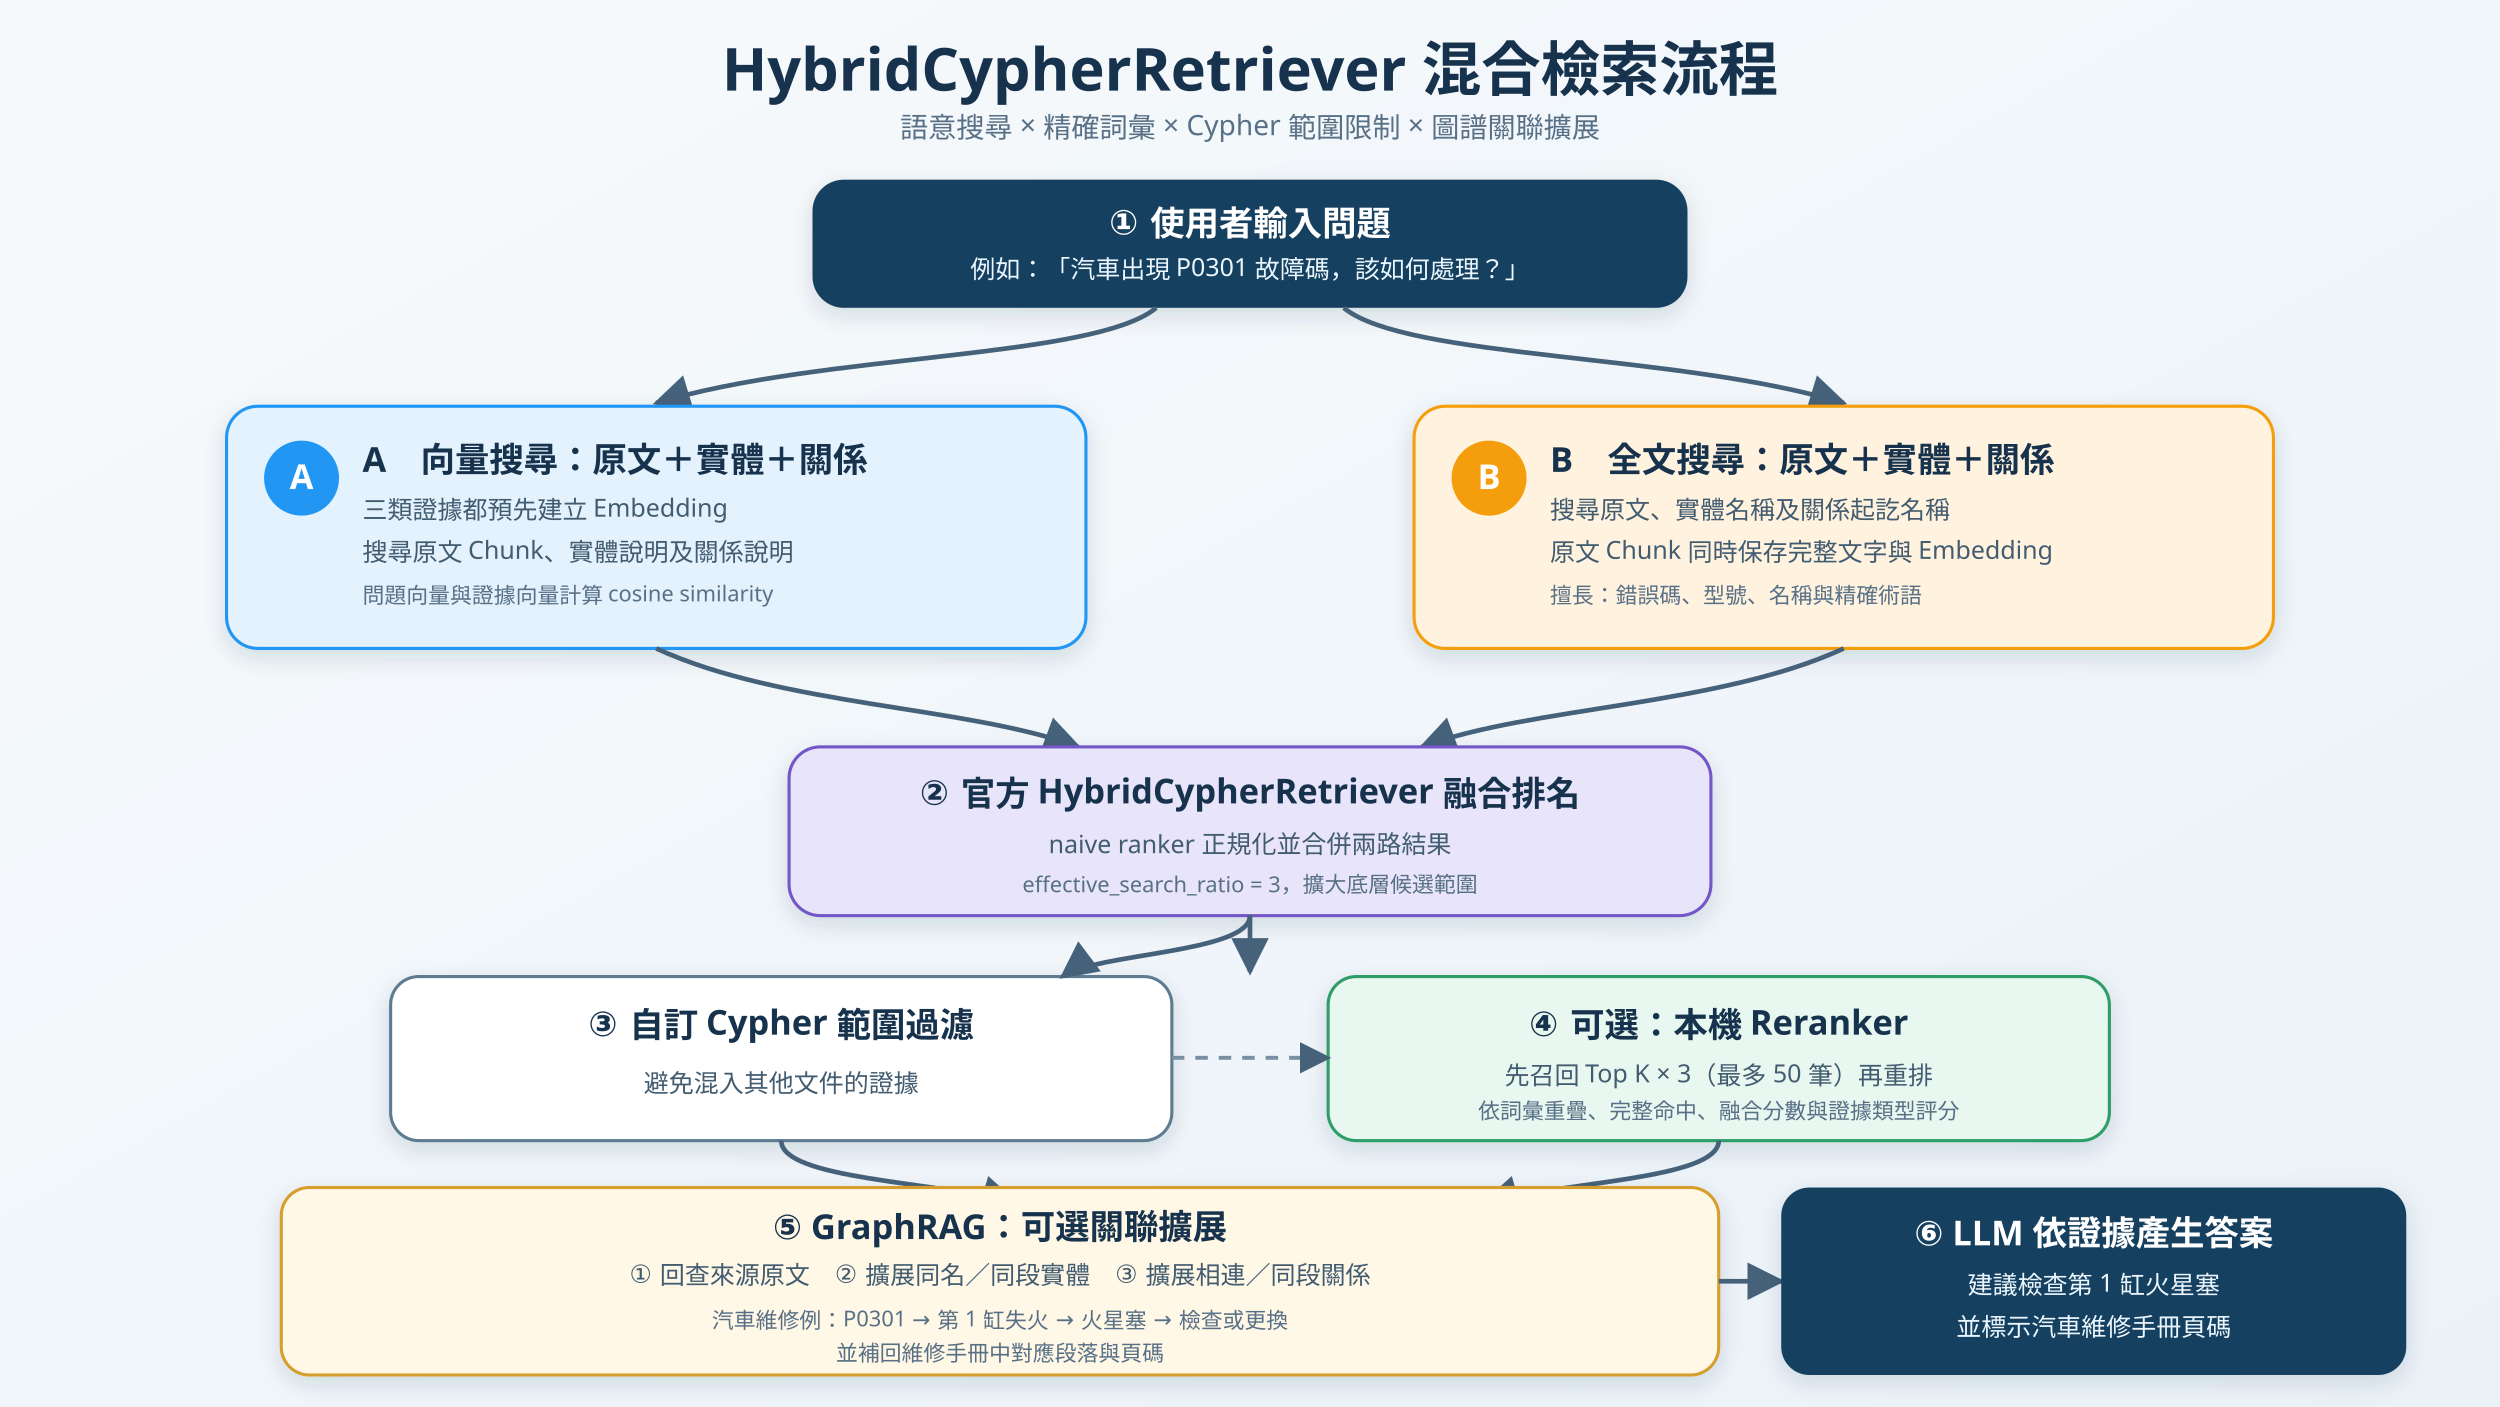
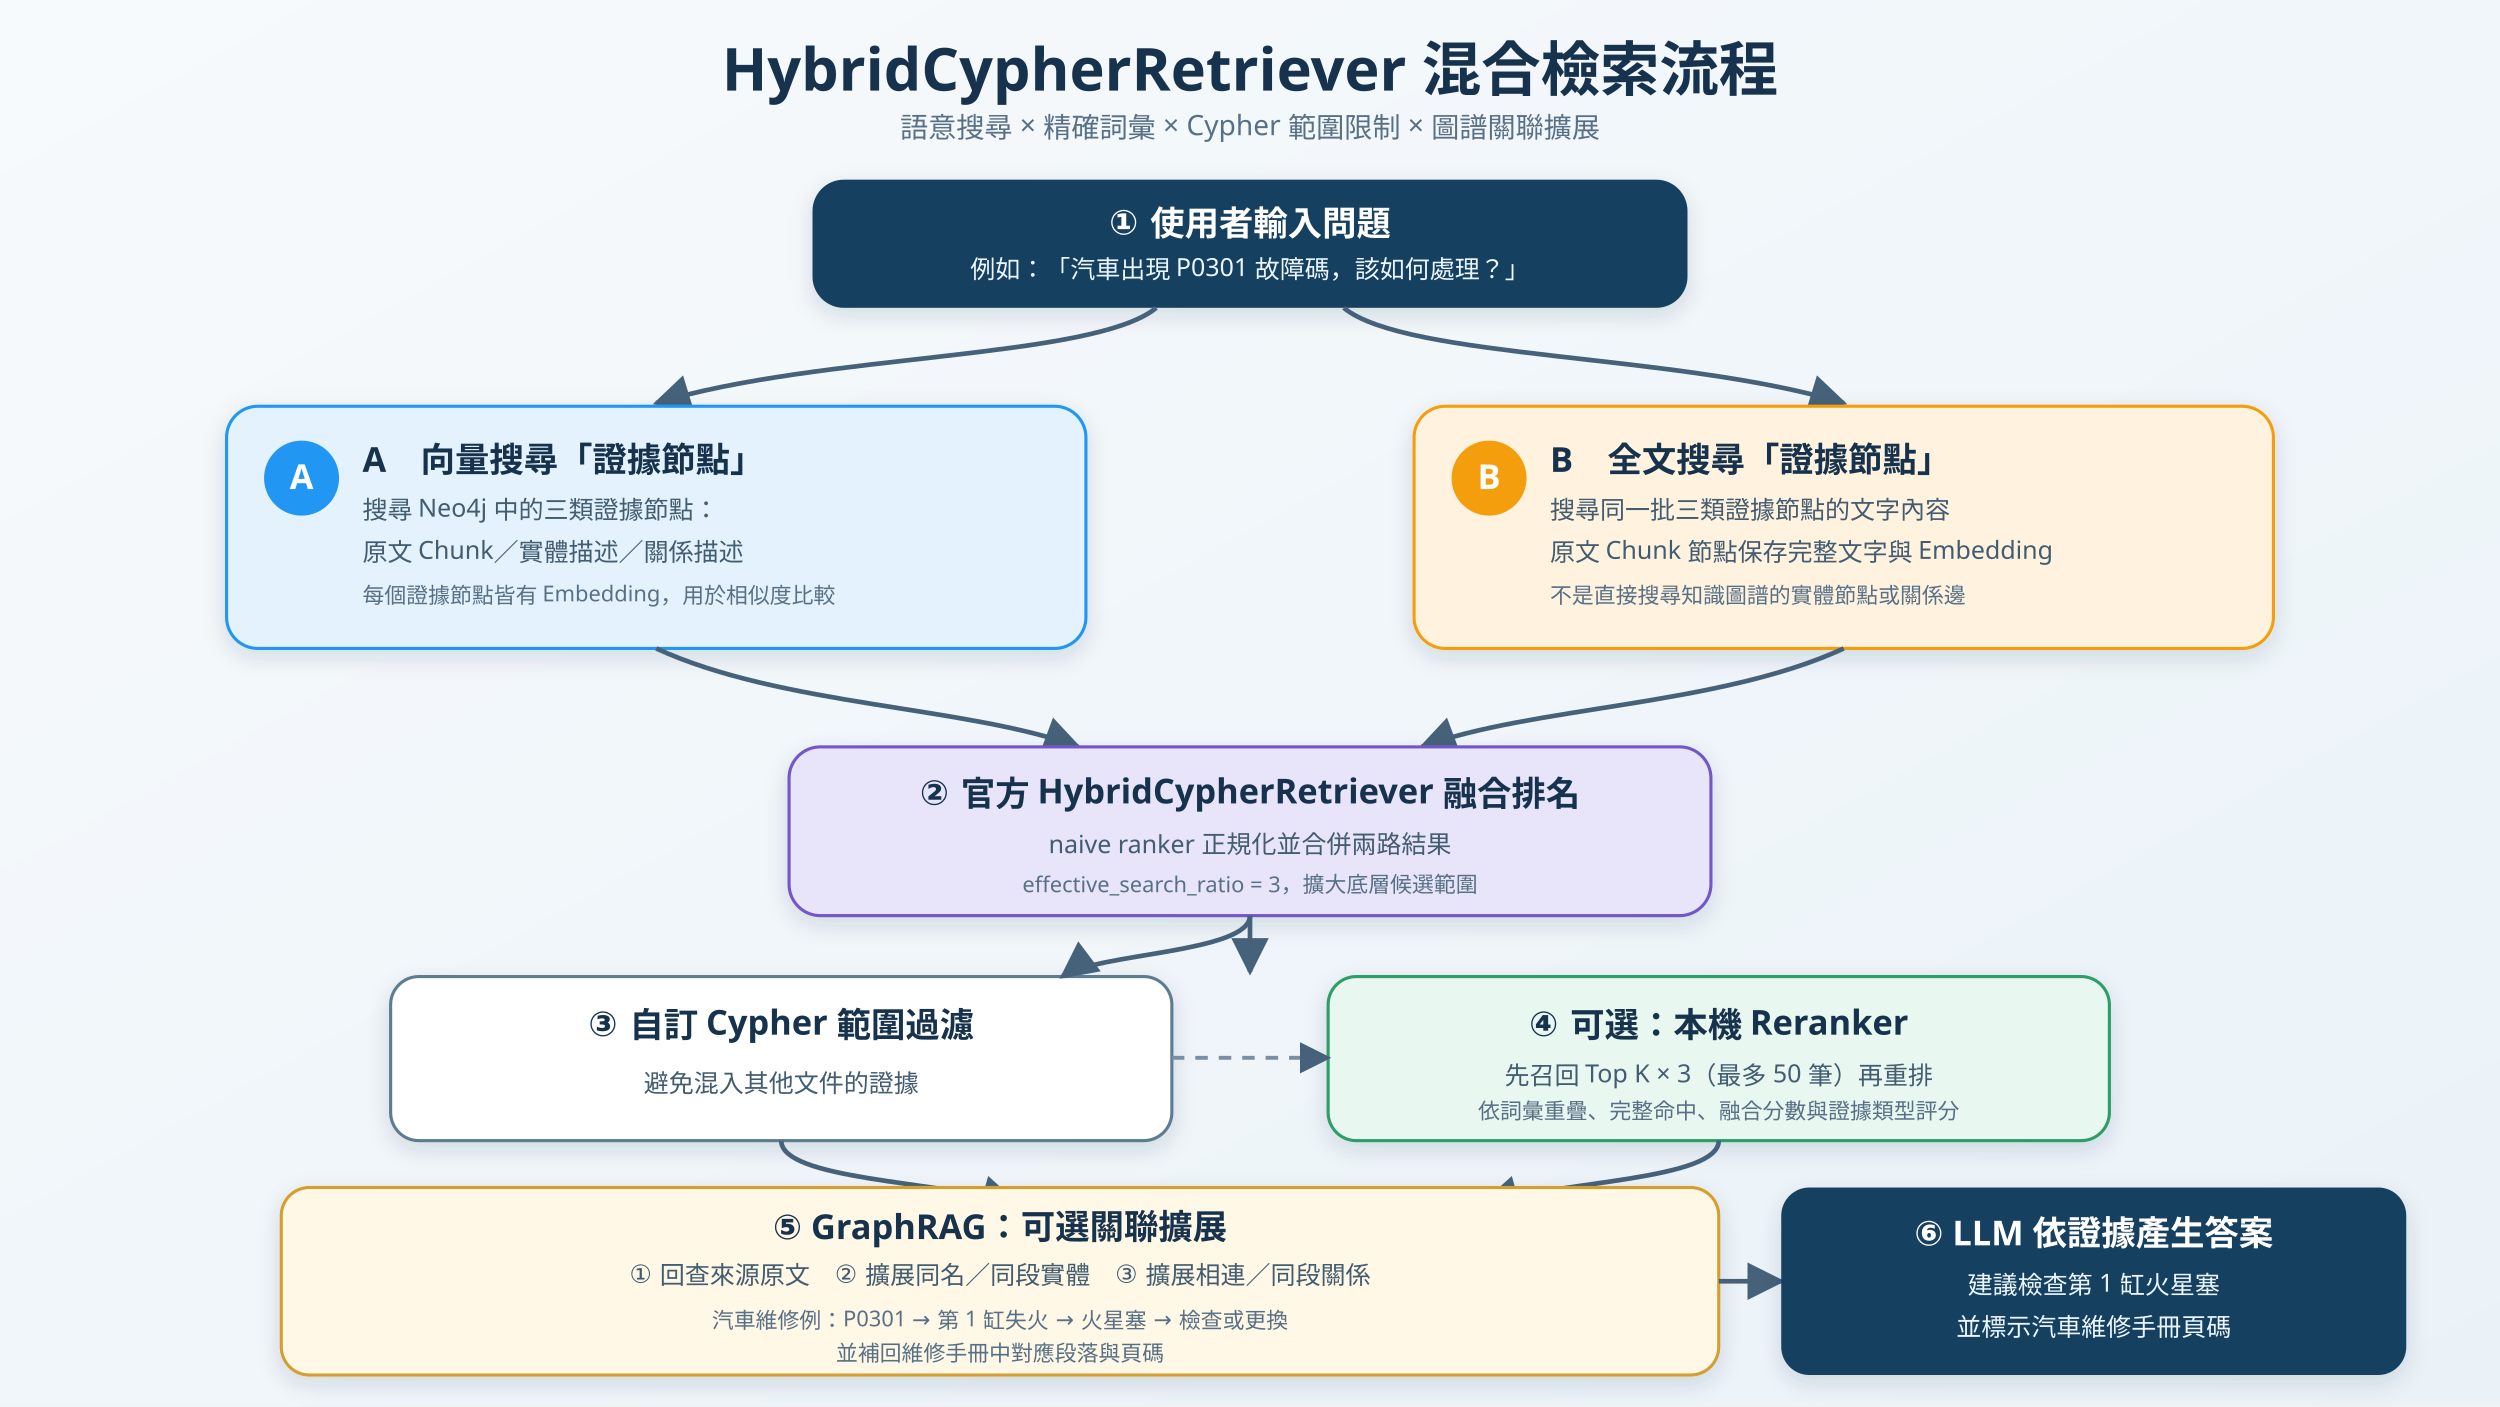
<svg xmlns="http://www.w3.org/2000/svg" width="1600" height="900" viewBox="0 0 1600 900" role="img" aria-labelledby="title desc">
  <defs>
    <linearGradient id="background" x1="0" y1="0" x2="1" y2="1">
      <stop offset="0" stop-color="#F7FAFC" />
      <stop offset="1" stop-color="#EAF2F8" />
    </linearGradient>
    <filter id="shadow" x="-20%" y="-20%" width="140%" height="140%">
      <feDropShadow dx="0" dy="5" stdDeviation="7" flood-color="#18324A" flood-opacity="0.14" />
    </filter>
    <marker id="arrow" viewBox="0 0 10 10" refX="9" refY="5" markerWidth="8" markerHeight="8" orient="auto-start-reverse">
      <path d="M 0 0 L 10 5 L 0 10 z" fill="#46627A" />
    </marker>
    <style>
      .font { font-family: "Noto Sans TC", "Microsoft JhengHei", sans-serif; }
      .title { font-size: 38px; font-weight: 700; fill: #17324D; }
      .subtitle { font-size: 18px; fill: #587086; }
      .box-title { font-size: 22px; font-weight: 700; fill: #17324D; }
      .body { font-size: 16px; fill: #425B70; }
      .small { font-size: 14px; fill: #587086; }
      .white-title { font-size: 22px; font-weight: 700; fill: #FFFFFF; }
      .white-body { font-size: 16px; fill: #EAF7FF; }
      .arrow { fill: none; stroke: #46627A; stroke-width: 3; marker-end: url(#arrow); }
      .dash { fill: none; stroke: #7A8FA3; stroke-width: 2.5; stroke-dasharray: 8 7; marker-end: url(#arrow); }
    </style>
  </defs>
  <rect width="1600" height="900" fill="url(#background)" />
  <text x="800" y="58" text-anchor="middle" class="font title">HybridCypherRetriever 混合檢索流程</text>
  <text x="800" y="88" text-anchor="middle" class="font subtitle">語意搜尋 × 精確詞彙 × Cypher 範圍限制 × 圖譜關聯擴展</text>
  <g filter="url(#shadow)">
    <rect x="520" y="115" width="560" height="82" rx="20" fill="#173F5F" />
    <text x="800" y="150" text-anchor="middle" class="font white-title">① 使用者輸入問題</text>
    <text x="800" y="178" text-anchor="middle" class="font white-body">例如：「汽車出現 P0301 故障碼，該如何處理？」</text>
  </g>
  <path d="M 740 197 C 700 230, 525 226, 420 258" class="arrow" />
  <path d="M 860 197 C 900 230, 1075 226, 1180 258" class="arrow" />
  <g filter="url(#shadow)">
    <rect x="145" y="260" width="550" height="155" rx="20" fill="#E3F2FD" stroke="#2196F3" stroke-width="2" />
    <circle cx="193" cy="306" r="24" fill="#2196F3" />
    <text x="193" y="313" text-anchor="middle" class="font white-title">A</text>
-     <text x="232" y="302" class="font box-title">A　向量搜尋：原文＋實體＋關係</text>
-     <text x="232" y="332" class="font body">三類證據都預先建立 Embedding</text>
-     <text x="232" y="359" class="font body">搜尋原文 Chunk、實體說明及關係說明</text>
-     <text x="232" y="386" class="font small">問題向量與證據向量計算 cosine similarity</text>
+     <text x="232" y="302" class="font box-title">A　向量搜尋「證據節點」</text>
+     <text x="232" y="332" class="font body">搜尋 Neo4j 中的三類證據節點：</text>
+     <text x="232" y="359" class="font body">原文 Chunk／實體描述／關係描述</text>
+     <text x="232" y="386" class="font small">每個證據節點皆有 Embedding，用於相似度比較</text>
  </g>
  <g filter="url(#shadow)">
    <rect x="905" y="260" width="550" height="155" rx="20" fill="#FFF3E0" stroke="#F59E0B" stroke-width="2" />
    <circle cx="953" cy="306" r="24" fill="#F59E0B" />
    <text x="953" y="313" text-anchor="middle" class="font white-title">B</text>
-     <text x="992" y="302" class="font box-title">B　全文搜尋：原文＋實體＋關係</text>
-     <text x="992" y="332" class="font body">搜尋原文、實體名稱及關係起訖名稱</text>
-     <text x="992" y="359" class="font body">原文 Chunk 同時保存完整文字與 Embedding</text>
-     <text x="992" y="386" class="font small">擅長：錯誤碼、型號、名稱與精確術語</text>
+     <text x="992" y="302" class="font box-title">B　全文搜尋「證據節點」</text>
+     <text x="992" y="332" class="font body">搜尋同一批三類證據節點的文字內容</text>
+     <text x="992" y="359" class="font body">原文 Chunk 節點保存完整文字與 Embedding</text>
+     <text x="992" y="386" class="font small">不是直接搜尋知識圖譜的實體節點或關係邊</text>
  </g>
  <path d="M 420 415 C 500 452, 620 452, 690 478" class="arrow" />
  <path d="M 1180 415 C 1100 452, 980 452, 910 478" class="arrow" />
  <g filter="url(#shadow)">
    <rect x="505" y="478" width="590" height="108" rx="20" fill="#E8E5FA" stroke="#7357C8" stroke-width="2" />
    <text x="800" y="515" text-anchor="middle" class="font box-title">② 官方 HybridCypherRetriever 融合排名</text>
    <text x="800" y="546" text-anchor="middle" class="font body">naive ranker 正規化並合併兩路結果</text>
    <text x="800" y="571" text-anchor="middle" class="font small">effective_search_ratio = 3，擴大底層候選範圍</text>
  </g>
  <path d="M 800 586 L 800 622" class="arrow" />
  <g filter="url(#shadow)">
    <rect x="250" y="625" width="500" height="105" rx="18" fill="#FFFFFF" stroke="#5D7C91" stroke-width="2" />
    <text x="500" y="663" text-anchor="middle" class="font box-title">③ 自訂 Cypher 範圍過濾</text>
    <text x="500" y="699" text-anchor="middle" class="font body">避免混入其他文件的證據</text>
  </g>
  <g filter="url(#shadow)">
    <rect x="850" y="625" width="500" height="105" rx="18" fill="#E8F7F0" stroke="#2E9D68" stroke-width="2" />
    <text x="1100" y="663" text-anchor="middle" class="font box-title">④ 可選：本機 Reranker</text>
    <text x="1100" y="694" text-anchor="middle" class="font body">先召回 Top K × 3（最多 50 筆）再重排</text>
    <text x="1100" y="716" text-anchor="middle" class="font small">依詞彙重疊、完整命中、融合分數與證據類型評分</text>
  </g>
  <path d="M 800 586 C 800 610, 700 610, 680 625" class="arrow" />
  <path d="M 750 677 L 850 677" class="dash" />
  <path d="M 500 730 C 500 755, 600 756, 650 770" class="arrow" />
  <path d="M 1100 730 C 1100 755, 1000 756, 950 770" class="arrow" />
  <g filter="url(#shadow)">
    <rect x="180" y="760" width="920" height="120" rx="18" fill="#FFF8E6" stroke="#D69E2E" stroke-width="2" />
    <text x="640" y="793" text-anchor="middle" class="font box-title">⑤ GraphRAG：可選關聯擴展</text>
    <text x="640" y="821" text-anchor="middle" class="font body">① 回查來源原文　② 擴展同名／同段實體　③ 擴展相連／同段關係</text>
    <text x="640" y="850" text-anchor="middle" class="font small">汽車維修例：P0301 → 第 1 缸失火 → 火星塞 → 檢查或更換</text>
    <text x="640" y="871" text-anchor="middle" class="font small">並補回維修手冊中對應段落與頁碼</text>
  </g>
  <path d="M 1100 820 L 1140 820" class="arrow" />
  <g filter="url(#shadow)">
    <rect x="1140" y="760" width="400" height="120" rx="18" fill="#173F5F" />
    <text x="1340" y="797" text-anchor="middle" class="font white-title">⑥ LLM 依證據產生答案</text>
    <text x="1340" y="828" text-anchor="middle" class="font white-body">建議檢查第 1 缸火星塞</text>
    <text x="1340" y="855" text-anchor="middle" class="font white-body">並標示汽車維修手冊頁碼</text>
  </g>
</svg>
